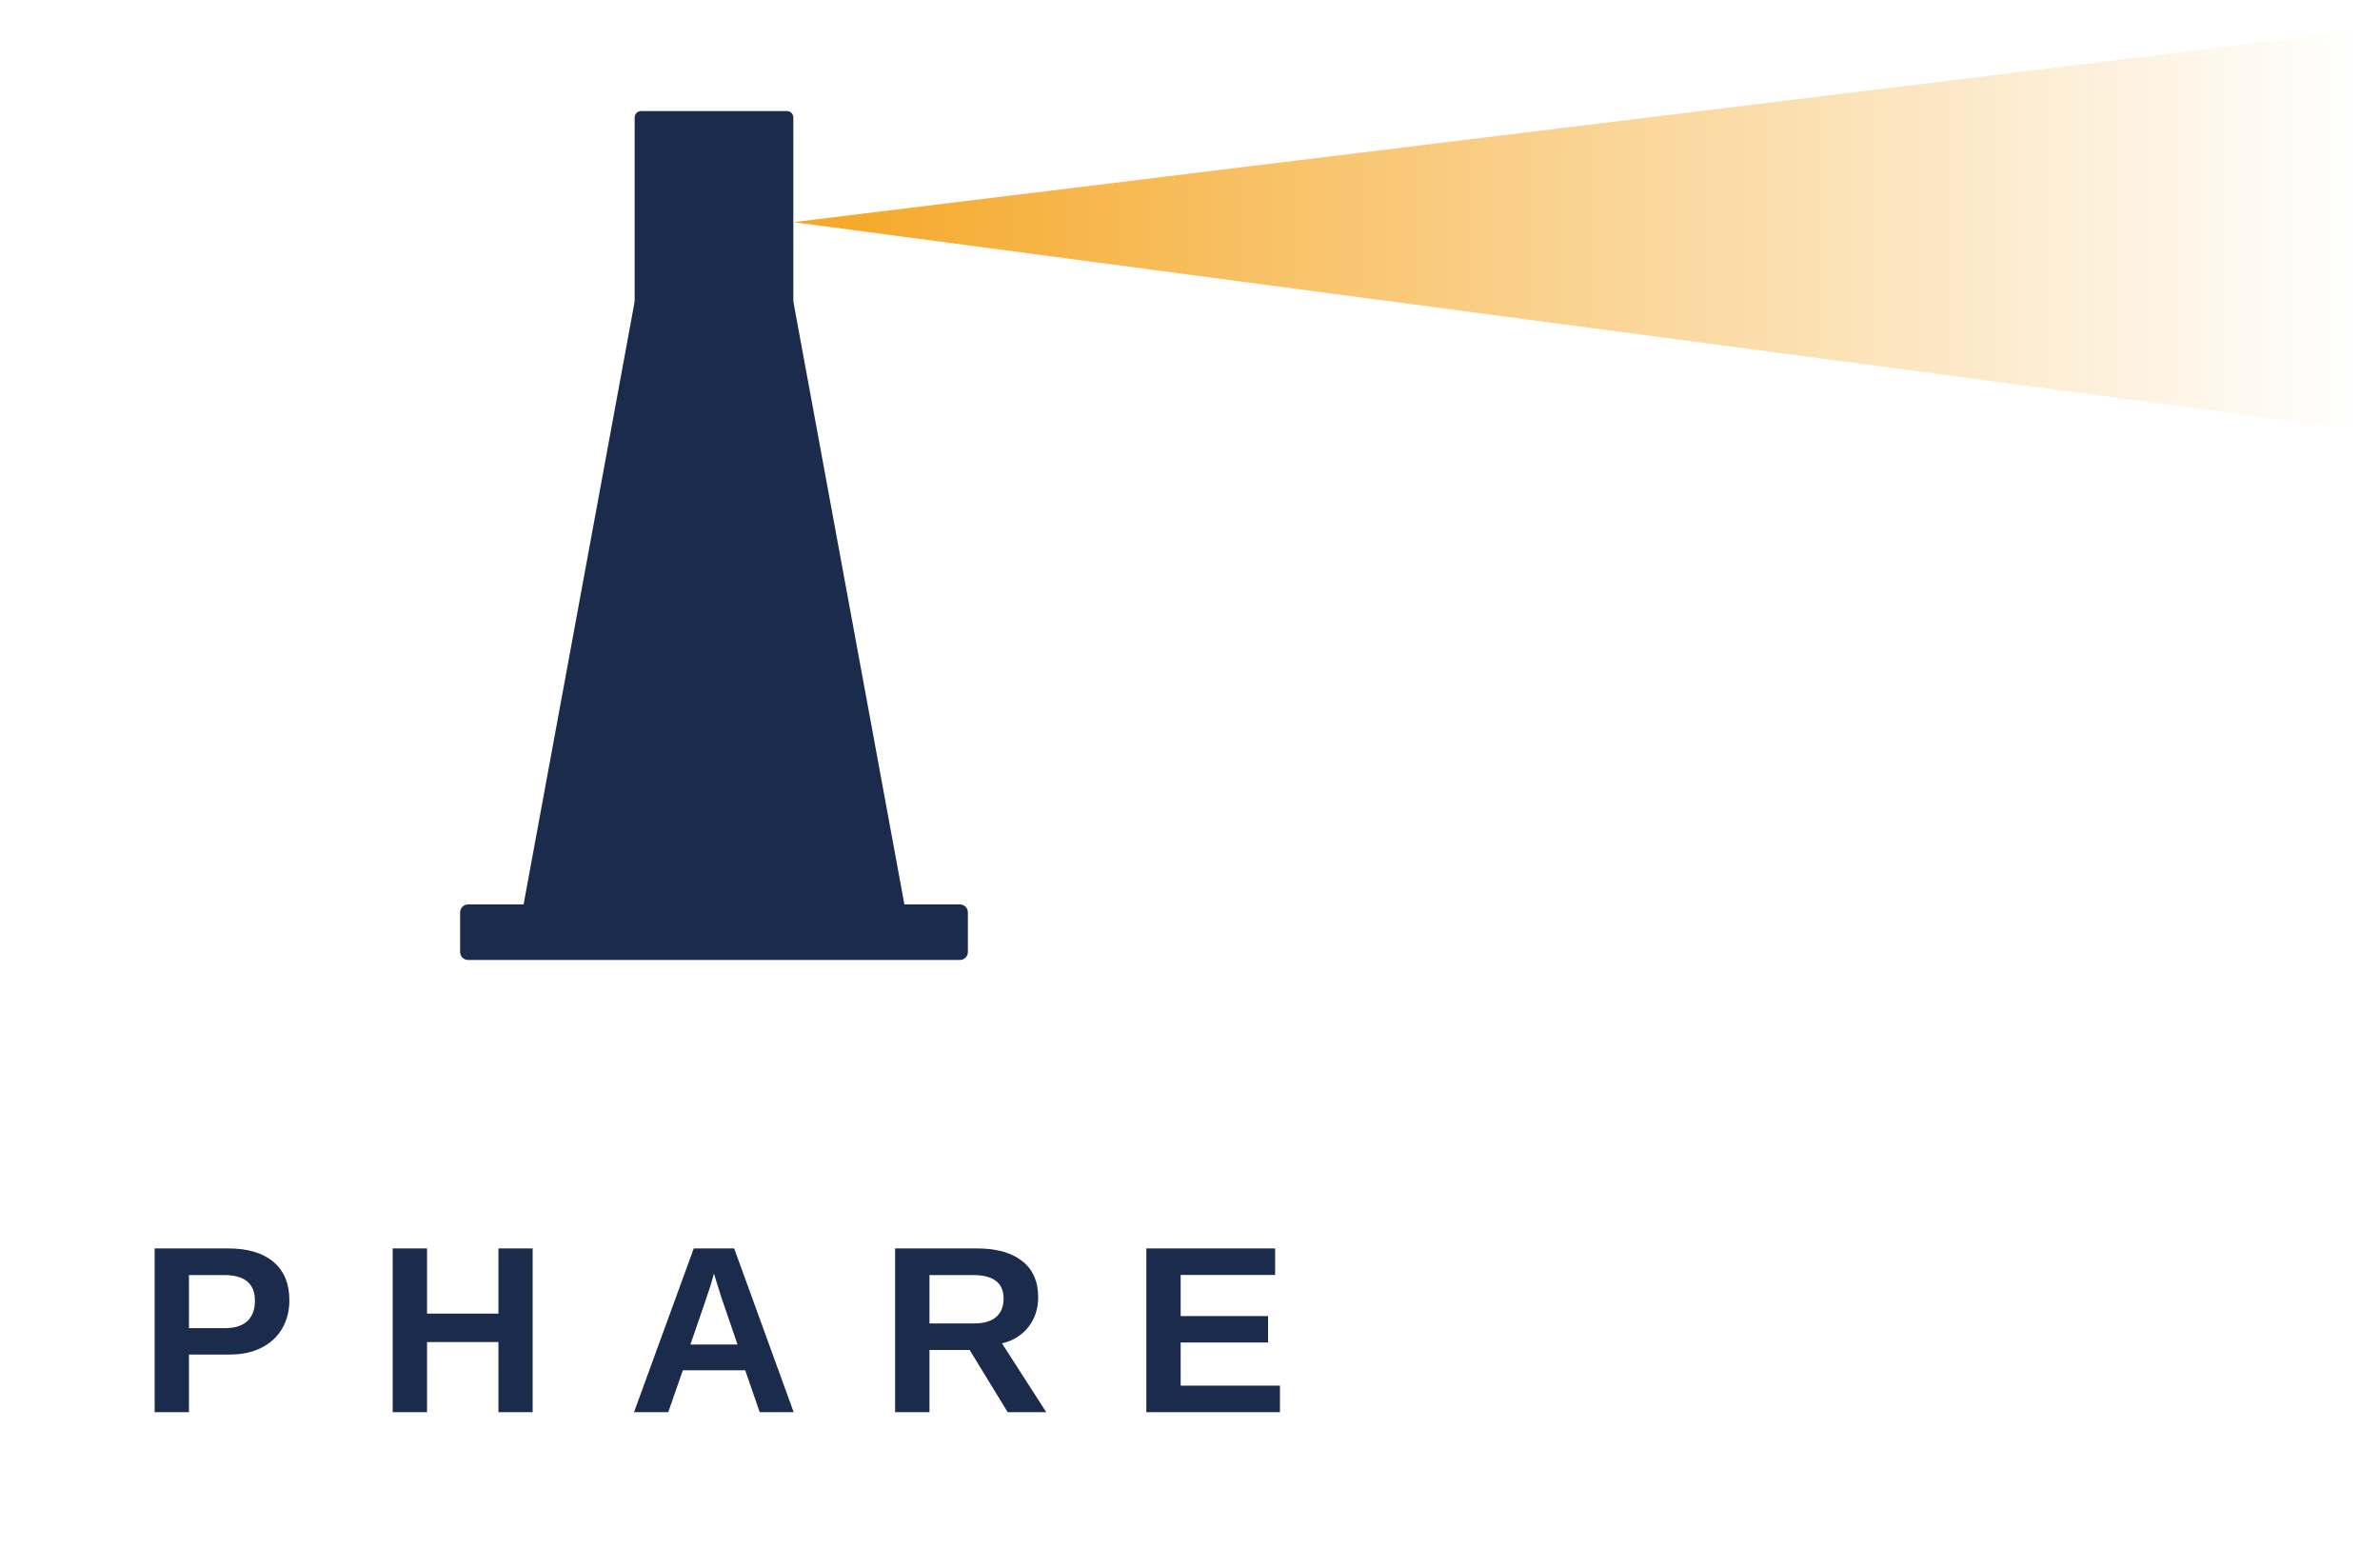
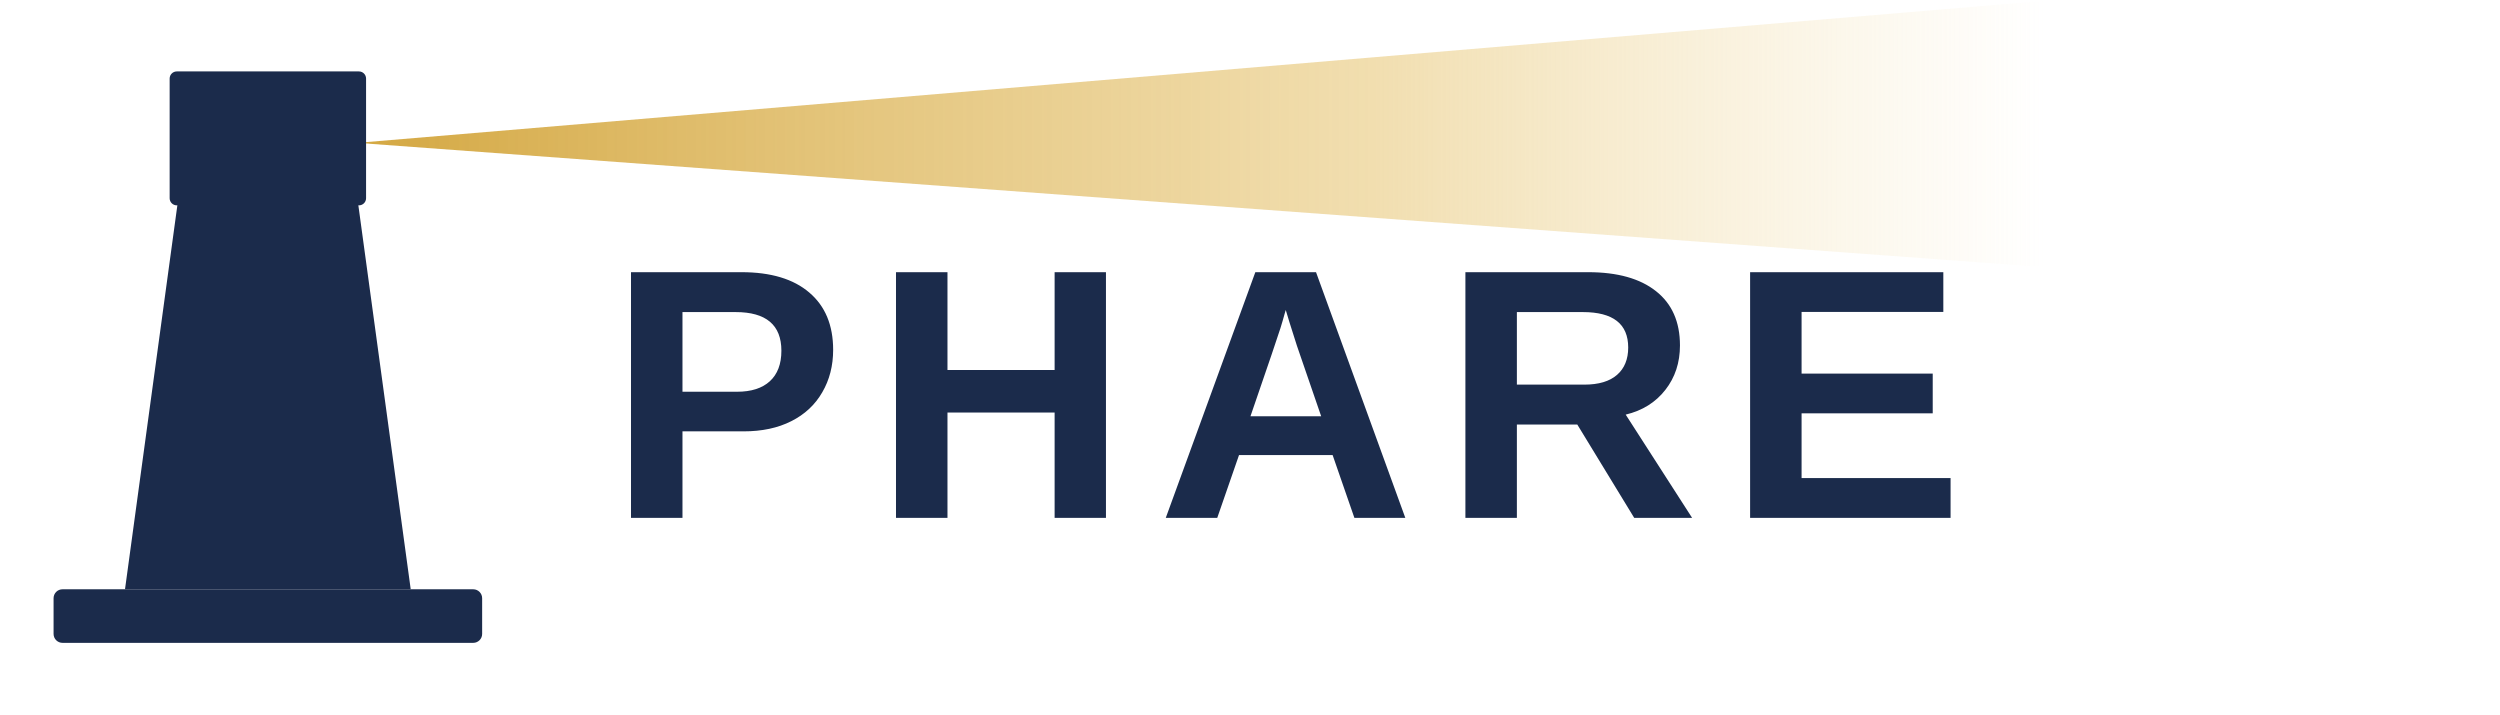
- <svg xmlns="http://www.w3.org/2000/svg" viewBox="0 0 300 195">
+ <svg xmlns="http://www.w3.org/2000/svg" viewBox="0 0 280 80">
  <defs>
    <linearGradient id="beam" x1="0" y1="0.5" x2="1" y2="0.5">
-       <stop offset="0%" stop-color="#F5A623" stop-opacity="1" />
-       <stop offset="85%" stop-color="#F5A623" stop-opacity="0.15" />
-       <stop offset="100%" stop-color="#F5A623" stop-opacity="0" />
+       <stop offset="0%" stop-color="#D4A843" stop-opacity="1" />
+       <stop offset="60%" stop-color="#E8C87A" stop-opacity="0.6" />
+       <stop offset="100%" stop-color="#F0D89A" stop-opacity="0" />
    </linearGradient>
  </defs>
-   <path d="M 100,28 L 296,4 L 296,54 Z" fill="url(#beam)" />
-   <rect x="58" y="114" width="64" height="7" rx="1" fill="#1B2B4B" />
-   <path d="M 66,114 L 114,114 L 100,38 L 80,38 Z" fill="#1B2B4B" />
-   <rect x="80" y="14" width="20" height="25" rx="0.8" fill="#1B2B4B" />
-   <text x="90" y="178" text-anchor="middle" font-family="IBM Plex Sans, Arial, sans-serif" font-size="30" font-weight="700" letter-spacing="10" fill="#1B2B4B">PHARE</text>
+   <path d="M 40,16 L 230,0 L 230,30 Z" fill="url(#beam)" />
+   <rect x="6" y="66" width="48" height="6" rx="1" fill="#1B2B4B" />
+   <path d="M 14,66 L 46,66 L 40,22 L 20,22 Z" fill="#1B2B4B" />
+   <rect x="19" y="8" width="22" height="15" rx="0.8" fill="#1B2B4B" />
+   <text x="68" y="58" font-family="IBM Plex Sans, Arial, sans-serif" font-size="40" font-weight="700" letter-spacing="3" fill="#1B2B4B">PHARE</text>
</svg>
